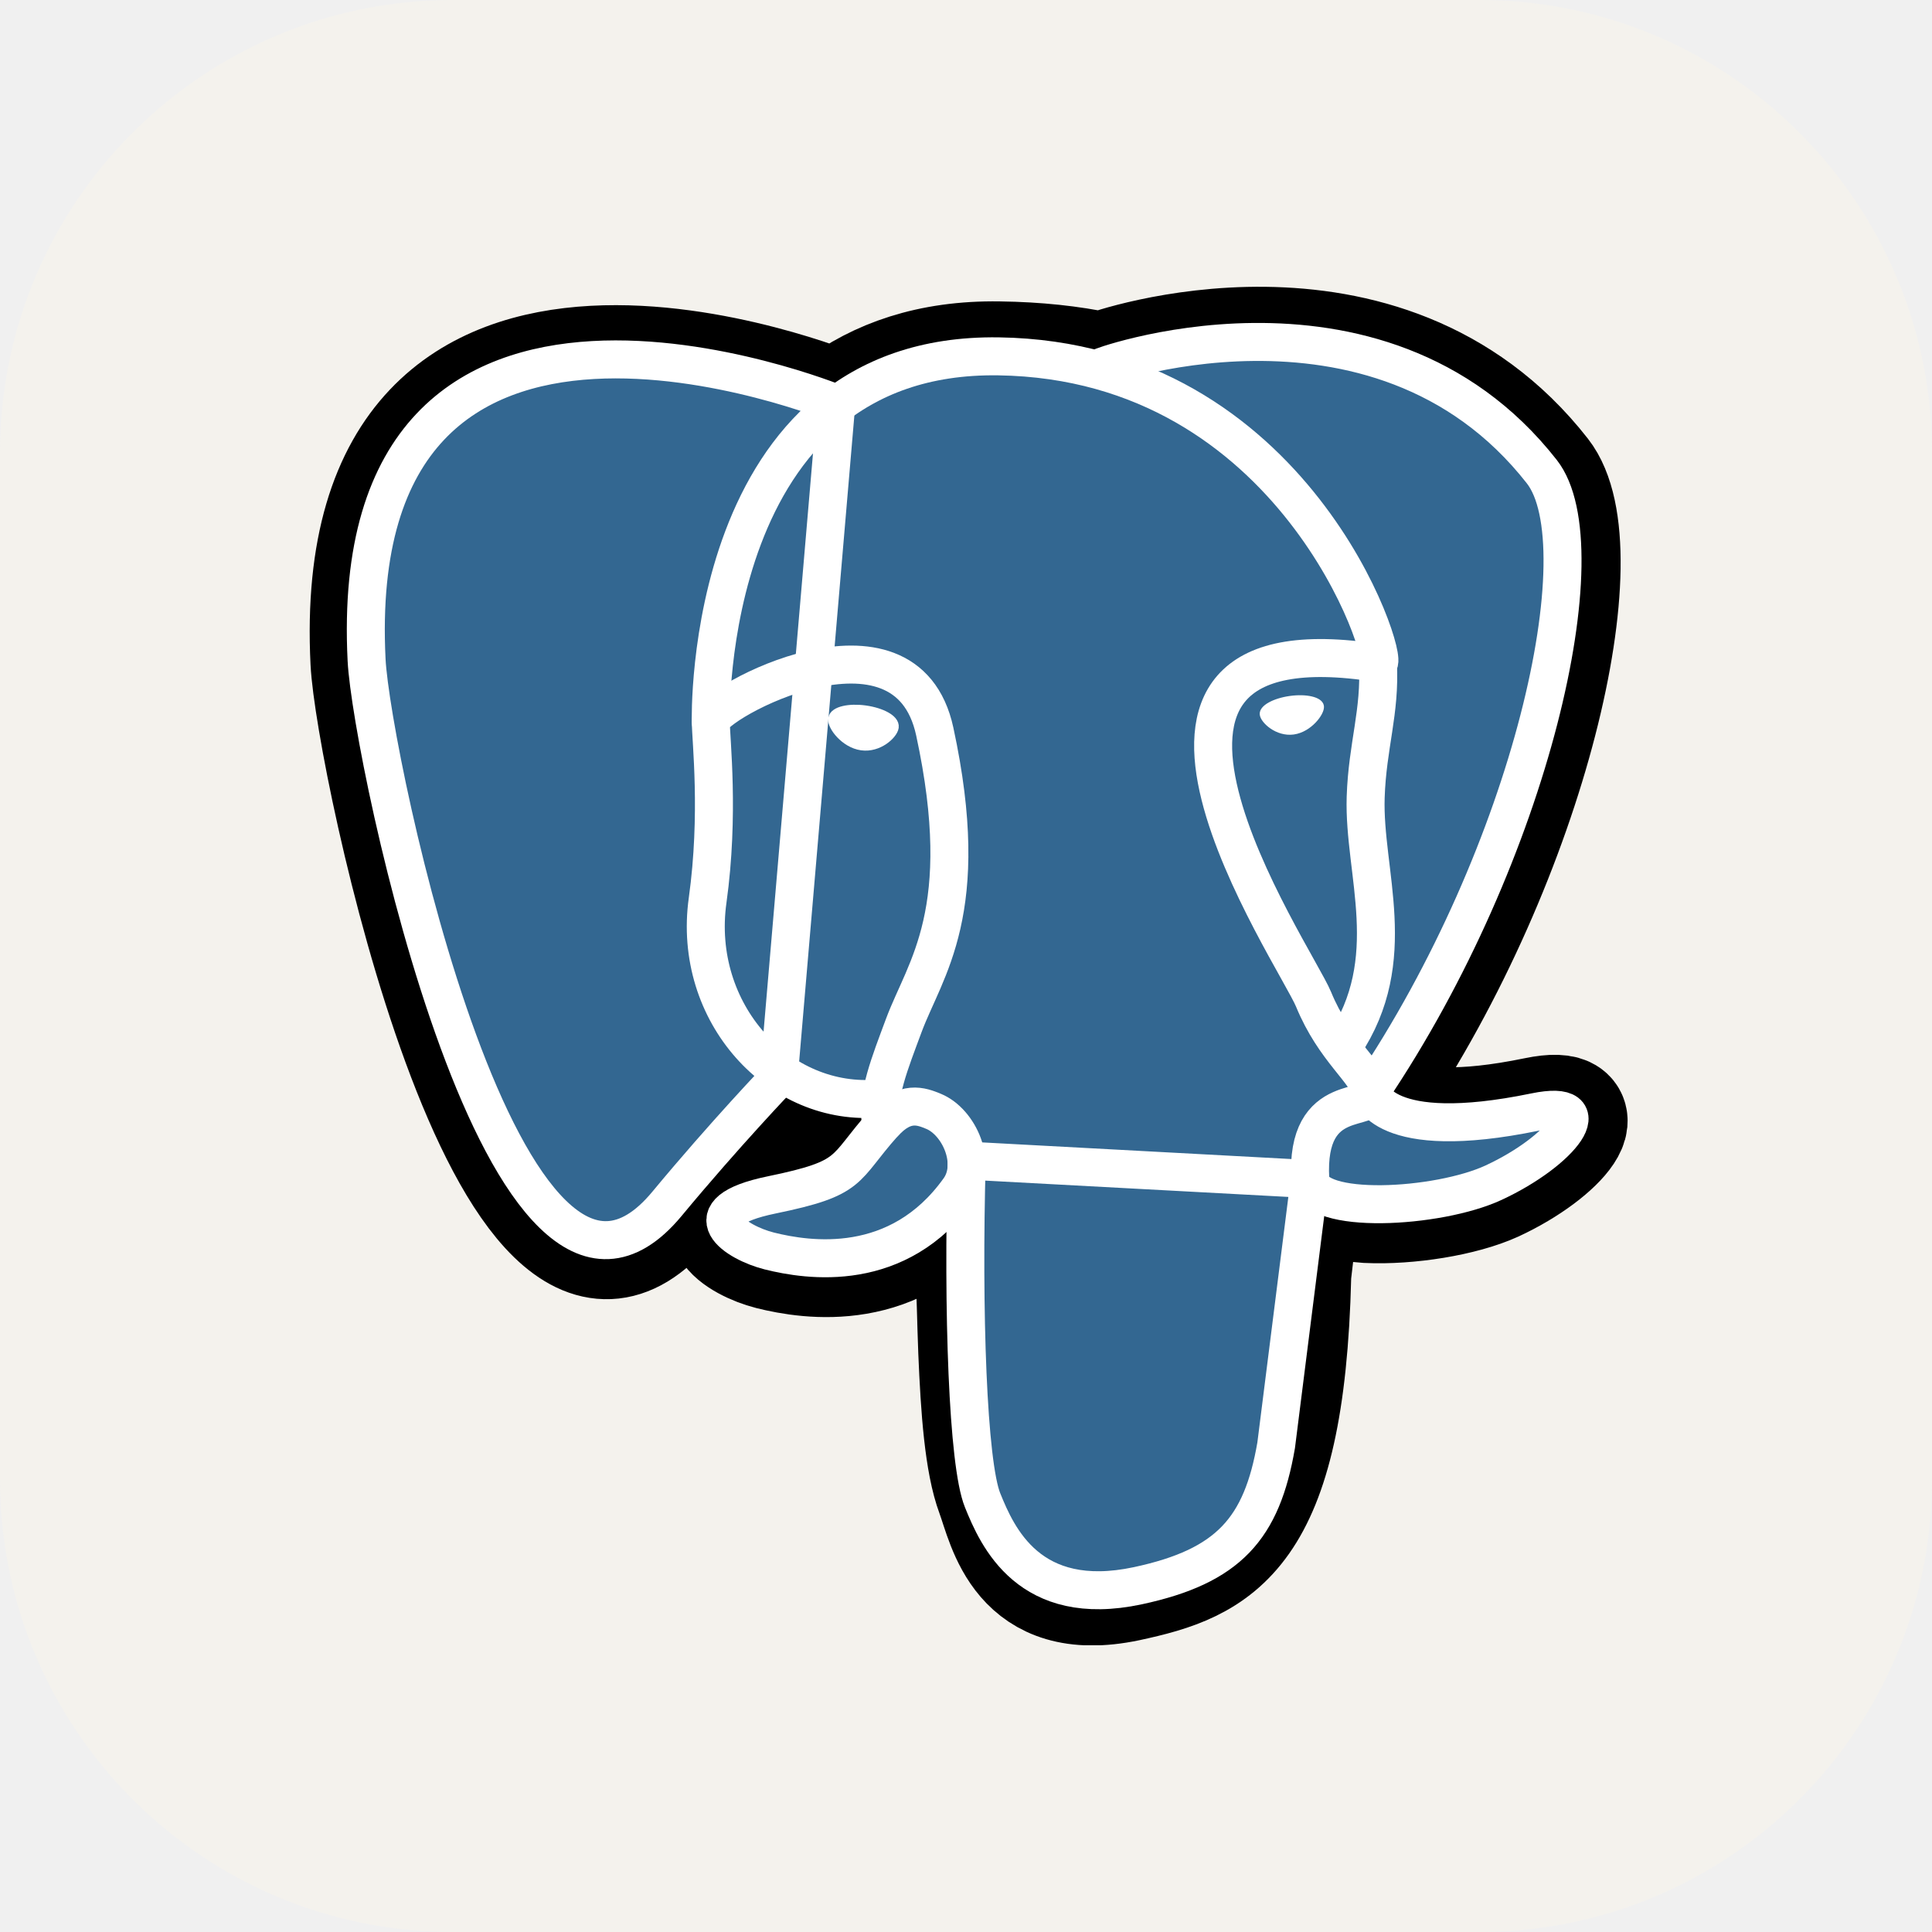
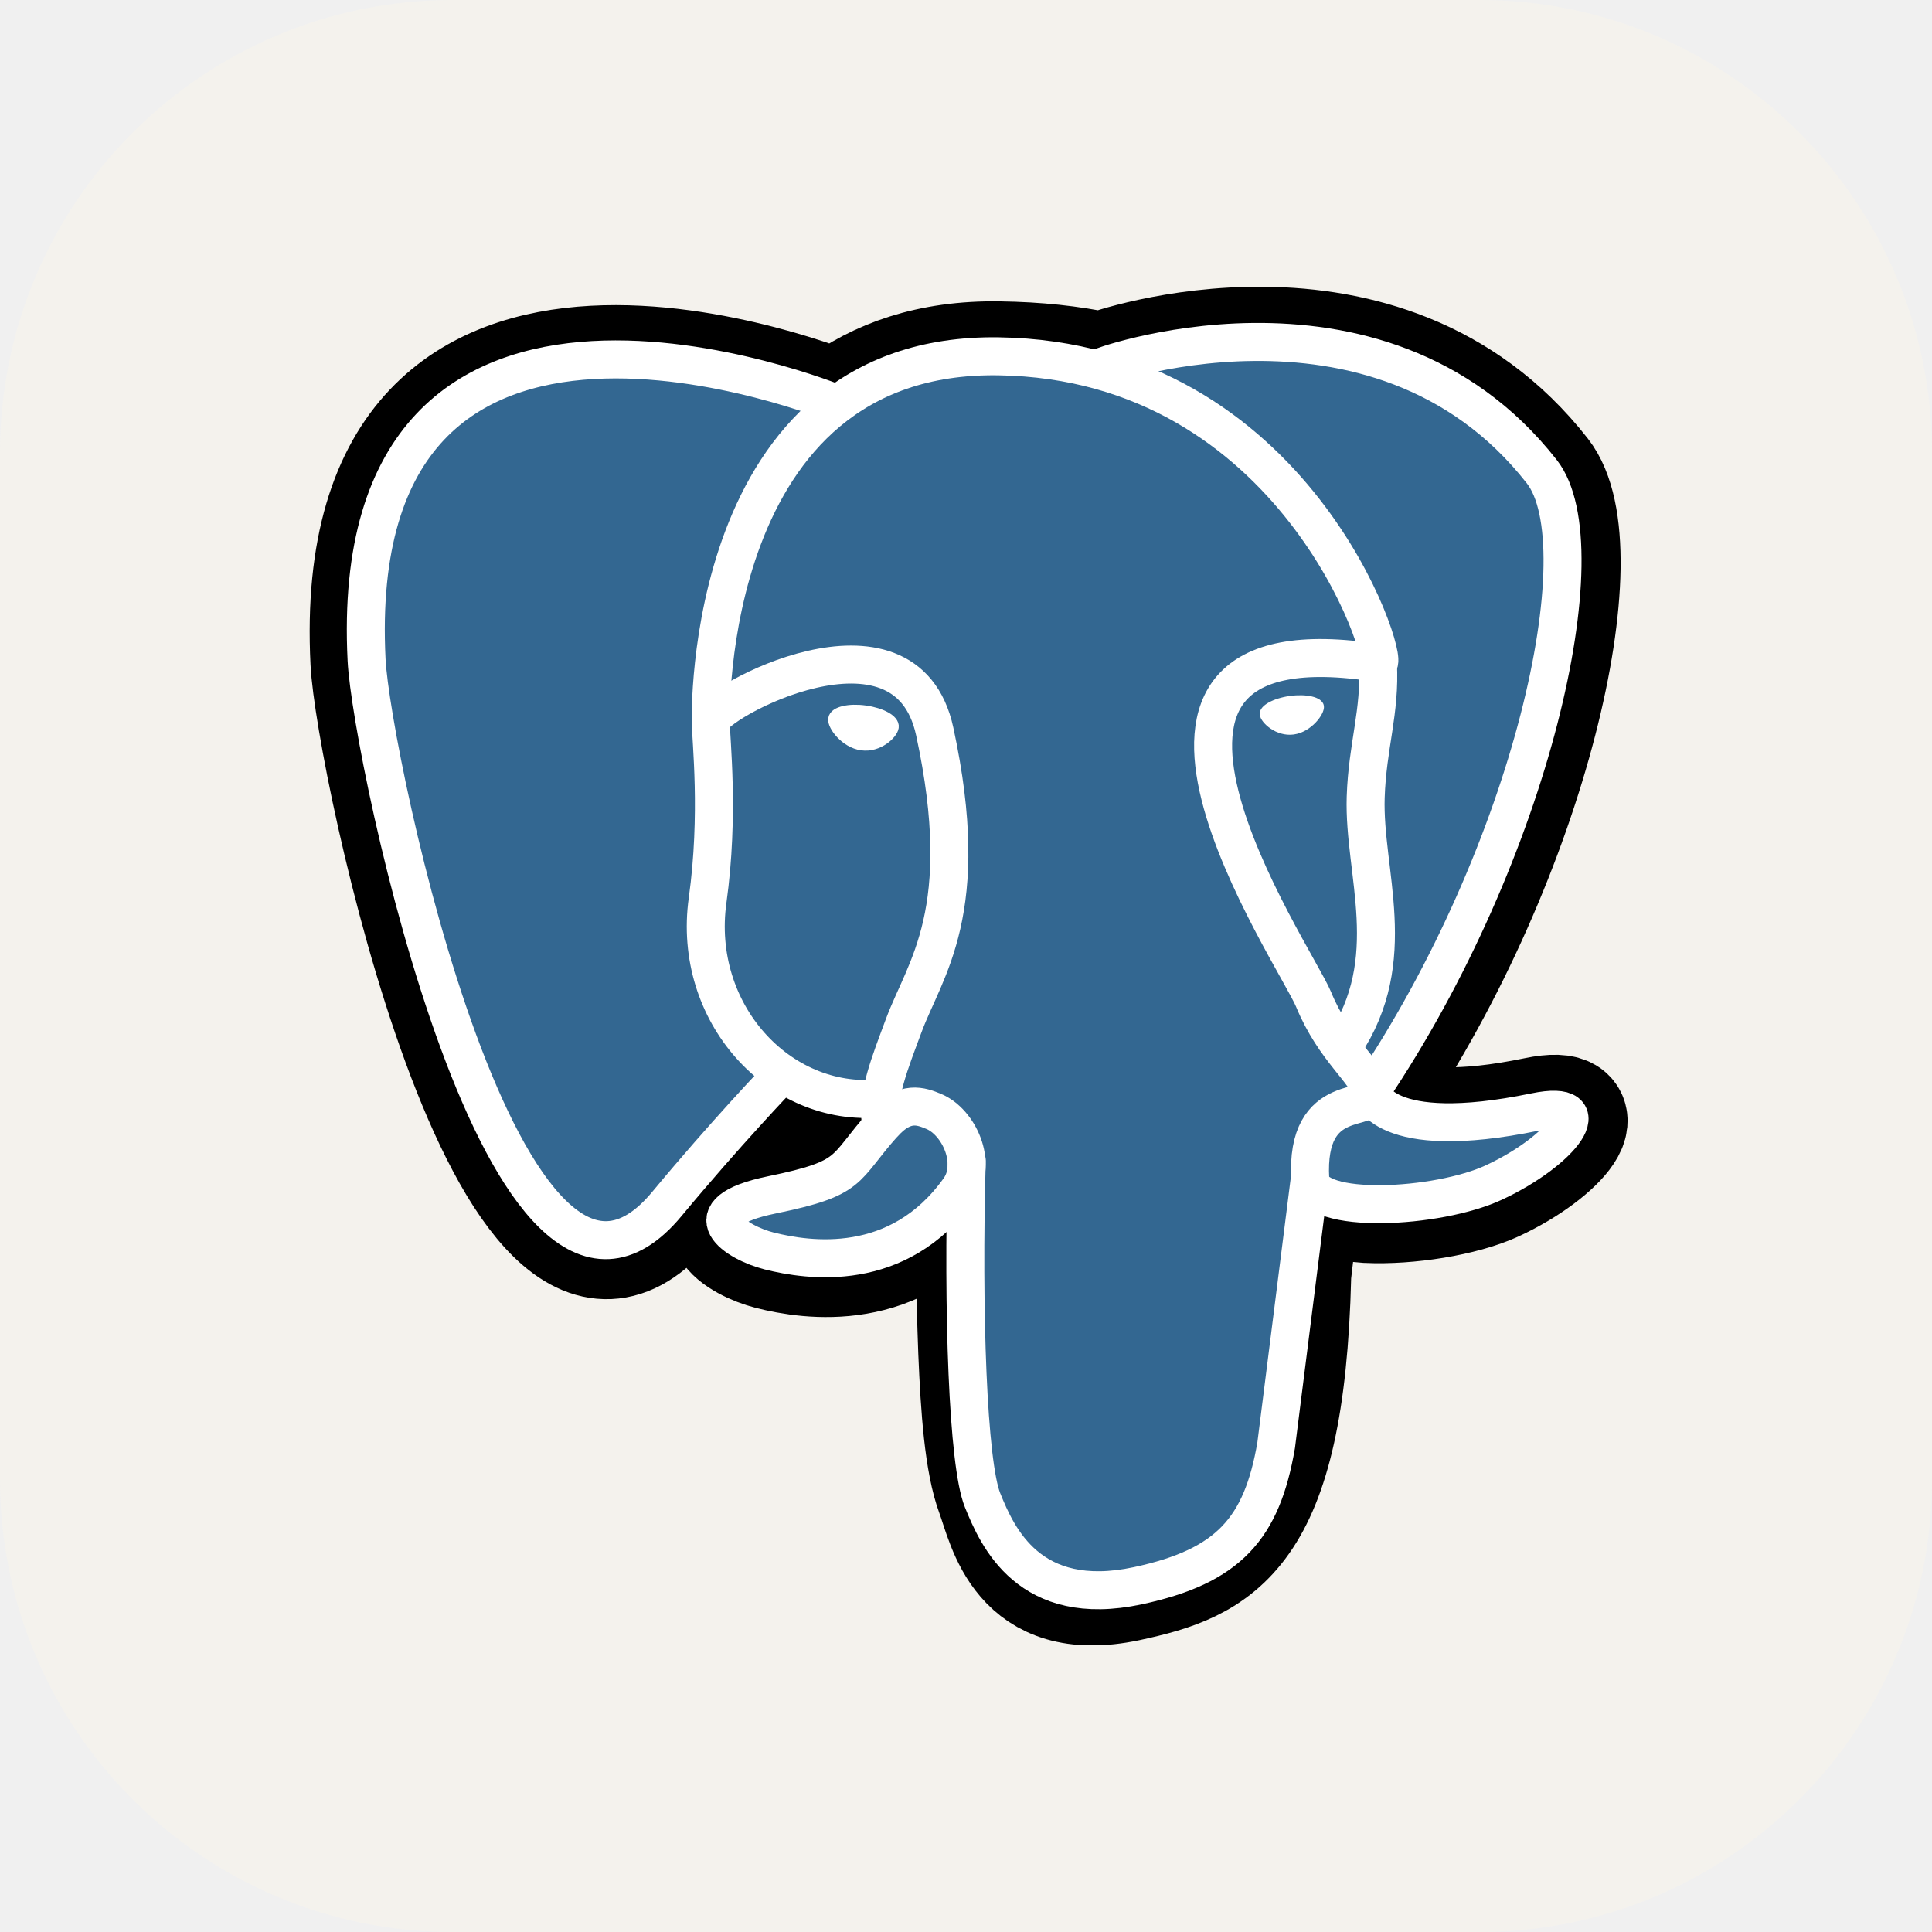
<svg xmlns="http://www.w3.org/2000/svg" width="256" height="256" fill="none" viewBox="0 0 256 256">
-   <rect width="256" height="256" fill="#F4F2ED" rx="60" />
+   <rect width="256" height="256" rx="60" fill="#F4F2ED" />
  <g clip-path="url(#clip0_7_155)">
-     <path fill="#000" d="M171.474 169.034C172.62 159.493 172.276 158.101 179.377 159.641L181.184 159.802C186.648 160.048 193.791 158.923 198.059 156.976C207.095 152.785 212.452 145.782 203.544 147.624C183.223 151.815 181.747 144.931 181.747 144.931C203.213 113.08 212.192 72.65 204.437 62.757C183.315 35.757 146.745 48.526 146.134 48.863L145.937 48.898C141.929 48.055 137.499 47.562 132.366 47.492C123.17 47.352 116.195 49.904 110.893 53.919C110.893 53.919 45.664 27.045 48.694 87.718C49.341 100.627 67.187 185.452 88.491 159.788C96.289 150.409 103.813 142.484 103.813 142.484C107.539 144.966 112.018 146.232 116.708 145.775L117.073 145.466C116.965 146.681 117.015 147.905 117.221 149.108C111.737 155.239 113.354 156.315 102.385 158.572C91.29 160.857 97.815 164.928 102.062 165.997C107.223 167.291 119.162 169.119 127.234 157.827L126.91 159.113C129.062 160.836 128.914 171.488 129.23 179.096C129.547 186.704 130.046 193.813 131.6 197.996C133.154 202.18 134.975 212.973 149.389 209.949C161.434 207.369 170.645 203.649 171.488 169.098" />
-     <path stroke="#000" stroke-width="15.11" d="M171.474 169.034C172.62 159.493 172.276 158.101 179.377 159.641L181.184 159.802C186.648 160.048 193.791 158.923 198.059 156.976C207.095 152.785 212.452 145.782 203.544 147.624C183.223 151.815 181.747 144.931 181.747 144.931C203.213 113.08 212.192 72.65 204.437 62.757C183.315 35.757 146.745 48.526 146.134 48.863L145.937 48.898C141.929 48.055 137.499 47.562 132.366 47.492C123.17 47.352 116.195 49.904 110.893 53.919C110.893 53.919 45.664 27.045 48.694 87.718C49.341 100.627 67.187 185.452 88.491 159.788C96.289 150.409 103.813 142.484 103.813 142.484C107.539 144.966 112.018 146.232 116.708 145.775L117.073 145.466C116.965 146.681 117.015 147.905 117.221 149.108C111.737 155.239 113.354 156.315 102.385 158.572C91.29 160.857 97.815 164.928 102.062 165.997C107.223 167.291 119.162 169.119 127.234 157.827L126.91 159.113C129.062 160.836 128.914 171.488 129.23 179.096C129.547 186.704 130.046 193.813 131.6 197.996C133.154 202.18 134.975 212.973 149.389 209.949C161.434 207.369 170.645 203.649 171.488 169.098" />
-     <path fill="#336791" d="M203.48 147.688C183.16 151.878 181.684 144.995 181.684 144.995C203.15 113.143 212.129 72.713 204.38 62.82C183.259 35.82 146.689 48.596 146.077 48.927L145.88 48.962C141.414 48.066 136.873 47.592 132.317 47.548C123.12 47.408 116.145 49.96 110.844 53.975C110.844 53.975 45.608 27.102 48.645 87.774C49.292 100.684 67.138 185.509 88.442 159.845C96.289 150.409 103.813 142.484 103.813 142.484C107.539 144.966 112.018 146.232 116.708 145.775L117.073 145.466C116.966 146.681 117.016 147.905 117.221 149.108C111.737 155.239 113.354 156.315 102.385 158.572C91.29 160.857 97.815 164.928 102.062 165.997C107.223 167.291 119.162 169.119 127.234 157.827L126.91 159.113C129.062 160.836 130.566 170.314 130.313 178.906C130.06 187.499 129.891 193.391 131.579 198.003C133.266 202.616 134.954 212.98 149.368 209.956C161.413 207.376 167.649 200.675 168.528 189.524C169.147 181.592 170.539 182.759 170.638 175.672L171.763 172.311C173.049 161.553 171.973 158.087 179.391 159.704L181.198 159.866C186.662 160.112 193.813 158.987 198.003 157.039C207.038 152.849 212.396 145.845 203.488 147.688H203.48Z" />
-     <path stroke="#fff" stroke-linecap="round" stroke-linejoin="round" stroke-width="5.034" d="M146.07 48.596C143.82 49.299 182.38 34.498 204.303 62.504C212.038 72.397 203.073 112.827 181.606 144.678M128.098 153.784C127.536 173.795 128.239 193.946 130.194 198.784C132.148 203.621 136.346 213.198 150.767 210.118C162.812 207.538 167.199 202.538 169.098 191.506L173.548 156.231L128.098 153.784ZM110.816 53.469C110.816 53.469 45.538 26.778 48.575 87.451C49.222 100.36 67.067 185.185 88.372 159.521C96.148 150.148 103.18 142.815 103.18 142.815L110.816 53.469Z" />
-     <path stroke="#fff" stroke-linecap="round" stroke-linejoin="bevel" stroke-width="5.034" d="M181.613 144.664C181.613 144.664 183.02 151.555 203.41 147.35C212.319 145.508 206.954 152.511 197.926 156.702C190.515 160.147 173.893 161.026 173.619 156.28C172.916 144.01 182.366 147.737 181.684 144.664C181.065 141.894 176.832 139.18 174.048 132.402C171.608 126.495 140.579 81.144 182.654 87.873C184.201 87.556 171.685 47.795 132.31 47.218C92.935 46.642 94.18 95.628 94.18 95.628" />
-     <path stroke="#fff" stroke-linejoin="round" stroke-width="5.034" d="M117.08 148.869C111.596 155 113.213 156.076 102.245 158.333C91.149 160.618 97.674 164.689 101.921 165.758C107.082 167.052 119.021 168.88 127.093 157.58C129.554 154.135 127.079 148.651 123.704 147.259C122.073 146.584 119.893 145.74 117.095 148.876L117.08 148.869Z" />
-     <path stroke="#fff" stroke-linecap="round" stroke-linejoin="round" stroke-width="5.034" d="M116.722 148.763C116.159 145.156 117.903 140.874 119.766 135.854C122.565 128.331 129.02 120.807 123.859 96.922C120.012 79.133 94.187 93.216 94.187 95.628C94.187 98.04 95.354 107.863 93.765 119.288C91.677 134.209 103.257 146.823 116.588 145.536" />
-     <path fill="#fff" stroke="#fff" stroke-width="1.68" d="M110.577 95.269C110.457 96.092 112.088 98.293 114.205 98.588C116.321 98.884 118.128 97.168 118.248 96.338C118.367 95.509 116.736 94.609 114.62 94.313C112.503 94.018 110.682 94.454 110.577 95.269V95.269Z" />
-     <path fill="#fff" stroke="#fff" stroke-width=".837" d="M175.011 93.589C175.123 94.412 173.499 96.612 171.383 96.908C169.266 97.203 167.445 95.487 167.34 94.658C167.234 93.828 168.852 92.928 170.968 92.633C173.084 92.338 174.905 92.773 175.011 93.589Z" />
-     <path stroke="#fff" stroke-linecap="round" stroke-linejoin="round" stroke-width="5.034" d="M182.577 87.887C182.928 94.356 181.184 98.75 180.959 105.634C180.636 115.632 185.727 127.079 178.055 138.54" />
+     <path d="m171.47 169.03c1.146-9.541 0.802-10.933 7.903-9.393l1.807 0.161c5.464 0.246 12.607-0.879 16.875-2.826 9.036-4.191 14.393-11.194 5.485-9.352-20.321 4.191-21.797-2.693-21.797-2.693 21.466-31.851 30.445-72.281 22.69-82.174-21.122-27-57.692-14.231-58.303-13.894l-0.197 0.035c-4.008-0.844-8.438-1.336-13.571-1.406-9.196-0.141-16.171 2.412-21.473 6.427 0 0-65.229-26.874-62.198 33.799 0.647 12.909 18.492 97.734 39.797 72.07 7.798-9.379 15.322-17.304 15.322-17.304 3.726 2.482 8.205 3.748 12.895 3.291l0.365-0.309c-0.108 1.215-0.058 2.439 0.148 3.642-5.484 6.131-3.867 7.207-14.836 9.464-11.095 2.285-4.57 6.356-0.323 7.425 5.161 1.294 17.1 3.122 25.172-8.17l-0.324 1.286c2.152 1.723 2.004 12.375 2.32 19.983 0.317 7.608 0.816 14.717 2.37 18.9 1.554 4.184 3.375 14.977 17.789 11.953 12.045-2.58 21.256-6.3 22.099-40.851" fill="#000" />
+     <path d="m171.47 169.03c1.146-9.541 0.802-10.933 7.903-9.393l1.807 0.161c5.464 0.246 12.607-0.879 16.875-2.826 9.036-4.191 14.393-11.194 5.485-9.352-20.321 4.191-21.797-2.693-21.797-2.693 21.466-31.851 30.445-72.281 22.69-82.174-21.122-27-57.692-14.231-58.303-13.894l-0.197 0.035c-4.008-0.844-8.438-1.336-13.571-1.406-9.196-0.141-16.171 2.412-21.473 6.427 0 0-65.229-26.874-62.198 33.799 0.647 12.909 18.492 97.734 39.797 72.07 7.798-9.379 15.322-17.304 15.322-17.304 3.726 2.482 8.205 3.748 12.895 3.291l0.365-0.309c-0.108 1.215-0.058 2.439 0.148 3.642-5.484 6.131-3.867 7.207-14.836 9.464-11.095 2.285-4.57 6.356-0.323 7.425 5.161 1.294 17.1 3.122 25.172-8.17l-0.324 1.286c2.152 1.723 2.004 12.375 2.32 19.983 0.317 7.608 0.816 14.717 2.37 18.9 1.554 4.184 3.375 14.977 17.789 11.953 12.045-2.58 21.256-6.3 22.099-40.851" stroke="#000" stroke-width="15.11" />
+     <path d="m203.48 147.69c-20.32 4.19-21.796-2.693-21.796-2.693 21.466-31.852 30.445-72.282 22.696-82.175-21.121-27-57.691-14.224-58.303-13.894l-0.197 0.035c-4.466-0.896-9.007-1.369-13.563-1.413-9.197-0.141-16.172 2.412-21.473 6.427 0 0-65.236-26.874-62.199 33.799 0.647 12.91 18.492 97.735 39.797 72.071 7.847-9.436 15.371-17.361 15.371-17.361 3.726 2.482 8.205 3.748 12.895 3.291l0.365-0.309c-0.107 1.215-0.057 2.439 0.148 3.642-5.484 6.131-3.867 7.207-14.836 9.464-11.095 2.285-4.57 6.356-0.323 7.425 5.161 1.294 17.1 3.122 25.172-8.17l-0.324 1.286c2.152 1.723 3.656 11.201 3.403 19.793-0.253 8.593-0.422 14.485 1.266 19.097 1.687 4.613 3.375 14.977 17.789 11.953 12.045-2.58 18.281-9.281 19.16-20.432 0.619-7.932 2.011-6.765 2.11-13.852l1.125-3.361c1.286-10.758 0.21-14.224 7.628-12.607l1.807 0.162c5.464 0.246 12.615-0.879 16.805-2.827 9.035-4.19 14.393-11.194 5.485-9.351h-8e-3z" fill="#336791" />
+     <g stroke="#fff">
+       <g stroke-width="5.034">
+         <path d="m146.07 48.596c-2.25 0.703 36.31-14.098 58.233 13.908 7.735 9.893-1.23 50.323-22.697 82.174m-53.508 9.106c-0.562 20.011 0.141 40.162 2.096 45 1.954 4.837 6.152 14.414 20.573 11.334 12.045-2.58 16.432-7.58 18.331-18.612l4.45-35.275m-62.732-102.76s-65.278-26.691-62.241 33.982c0.647 12.909 18.492 97.734 39.797 72.07 7.777-9.373 14.808-16.706 14.808-16.706" stroke-linecap="round" stroke-linejoin="round" />
+         <path d="m181.61 144.66s1.407 6.891 21.797 2.686c8.909-1.842 3.544 5.161-5.484 9.352-7.411 3.445-24.033 4.324-24.307-0.422-0.703-12.27 8.747-8.543 8.065-11.616-0.619-2.77-4.852-5.484-7.636-12.262-2.44-5.907-33.469-51.258 8.606-44.529 1.547-0.316-10.969-40.078-50.344-40.655-39.375-0.577-38.13 48.41-38.13 48.41" stroke-linecap="round" stroke-linejoin="bevel" />
+         <path d="m117.08 148.87c-5.484 6.131-3.867 7.207-14.835 9.464-11.096 2.285-4.571 6.356-0.324 7.425 5.161 1.294 17.1 3.122 25.172-8.178 2.461-3.445-0.014-8.929-3.389-10.321-1.631-0.675-3.811-1.519-6.609 1.617l-0.015-7e-3z" stroke-linejoin="round" />
+         <path d="m116.72 148.76c-0.563-3.607 1.181-7.889 3.044-12.909 2.799-7.523 9.254-15.047 4.093-38.932-3.847-17.789-29.672-3.705-29.672-1.294s1.167 12.235-0.422 23.66c-2.088 14.921 9.492 27.535 22.823 26.248" stroke-linecap="round" stroke-linejoin="round" />
+       </g>
+       <path d="m110.58 95.27c-0.12 0.823 1.511 3.023 3.628 3.319 2.116 0.295 3.923-1.42 4.043-2.25 0.119-0.83-1.512-1.73-3.628-2.025-2.117-0.295-3.938 0.141-4.043 0.956z" fill="#fff" stroke-width="1.68" />
+       <path d="m175.01 93.589c0.112 0.823-1.512 3.023-3.628 3.319-2.117 0.295-3.938-1.42-4.043-2.25-0.106-0.83 1.512-1.73 3.628-2.025 2.116-0.295 3.937 0.141 4.043 0.956z" fill="#fff" stroke-width=".837" />
+       <path d="m182.58 87.887c0.351 6.469-1.393 10.863-1.618 17.747-0.323 9.998 4.768 21.445-2.904 32.906" stroke-linecap="round" stroke-linejoin="round" stroke-width="5.034" />
+     </g>
  </g>
  <defs>
    <clipPath id="clip0_7_155">
-       <rect width="180" height="180" fill="#fff" transform="translate(38 38)" />
+       <rect transform="translate(38 38)" width="180" height="180" fill="#fff" />
    </clipPath>
  </defs>
</svg>
